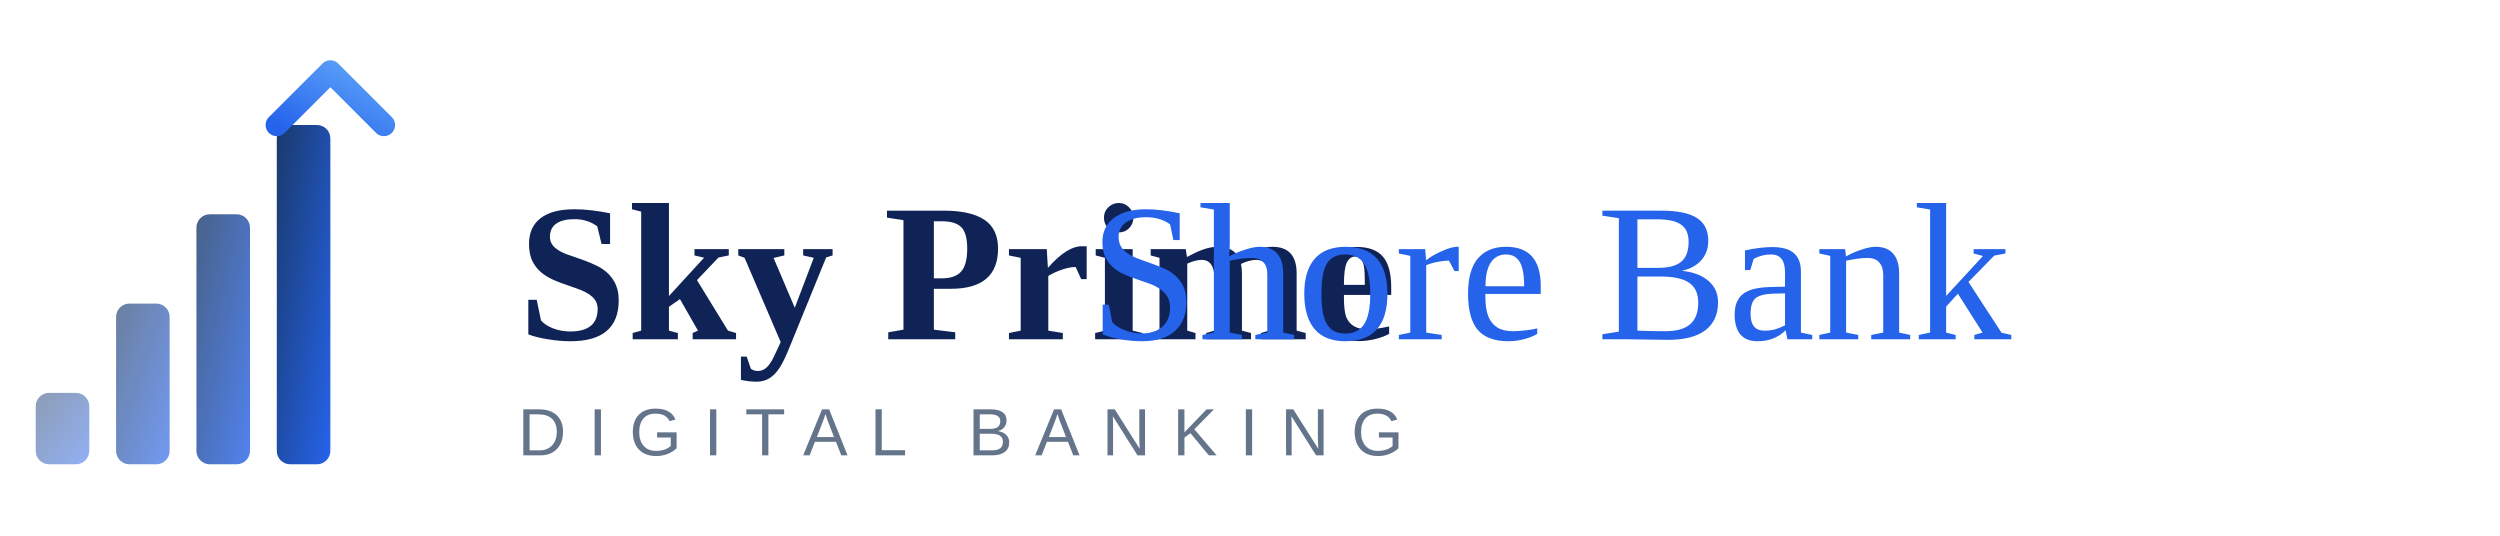
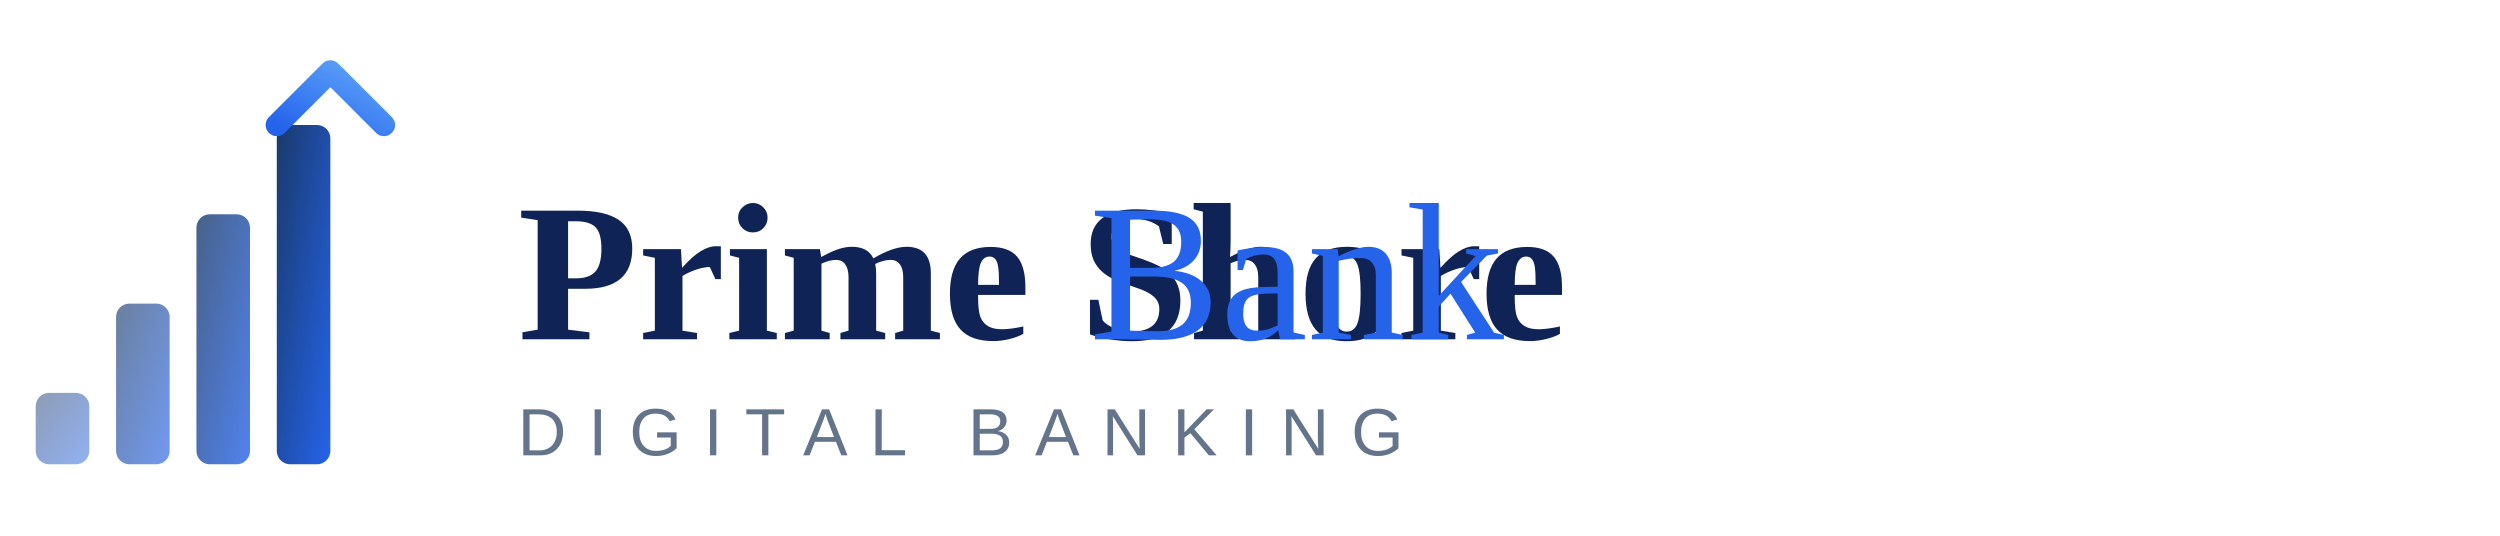
<svg xmlns="http://www.w3.org/2000/svg" viewBox="0 0 280 60" width="280" height="60">
  <defs>
    <linearGradient id="markGrad" x1="0%" y1="0%" x2="100%" y2="100%">
      <stop offset="0%" style="stop-color:#1a3a6b;stop-opacity:1" />
      <stop offset="100%" style="stop-color:#2563eb;stop-opacity:1" />
    </linearGradient>
    <linearGradient id="accentGrad" x1="0%" y1="100%" x2="100%" y2="0%">
      <stop offset="0%" style="stop-color:#2563eb;stop-opacity:1" />
      <stop offset="100%" style="stop-color:#60a5fa;stop-opacity:1" />
    </linearGradient>
  </defs>
  <g transform="translate(4, 8)">
    <rect x="0" y="36" width="6" height="8" rx="1.5" fill="url(#markGrad)" opacity="0.5" />
    <rect x="9" y="26" width="6" height="18" rx="1.5" fill="url(#markGrad)" opacity="0.65" />
    <rect x="18" y="16" width="6" height="28" rx="1.5" fill="url(#markGrad)" opacity="0.8" />
    <rect x="27" y="6" width="6" height="38" rx="1.5" fill="url(#markGrad)" />
    <polyline points="27,6 33,0 39,6" fill="none" stroke="url(#accentGrad)" stroke-width="2.5" stroke-linejoin="round" stroke-linecap="round" />
    <line x1="33" y1="0" x2="33" y2="18" stroke="url(#accentGrad)" stroke-width="2.5" stroke-linecap="round" />
  </g>
-   <text x="58" y="38" font-family="'Georgia', 'Times New Roman', serif" font-size="22" font-weight="700" fill="#0f2356" letter-spacing="0">Sky Prime</text>
-   <text x="122" y="38" font-family="'Georgia', 'Times New Roman', serif" font-size="22" font-weight="400" fill="#2563eb" letter-spacing="0">Shore Bank</text>
+   <text x="58" y="38" font-family="'Georgia', 'Times New Roman', serif" font-size="22" font-weight="700" fill="#0f2356" letter-spacing="0">Prime Shore</text>
+   <text x="122" y="38" font-family="'Georgia', 'Times New Roman', serif" font-size="22" font-weight="400" fill="#2563eb" letter-spacing="0">Bank</text>
  <text x="58" y="51" font-family="'Arial', sans-serif" font-size="7.5" font-weight="400" fill="#64748b" letter-spacing="2.5">DIGITAL BANKING</text>
</svg>
